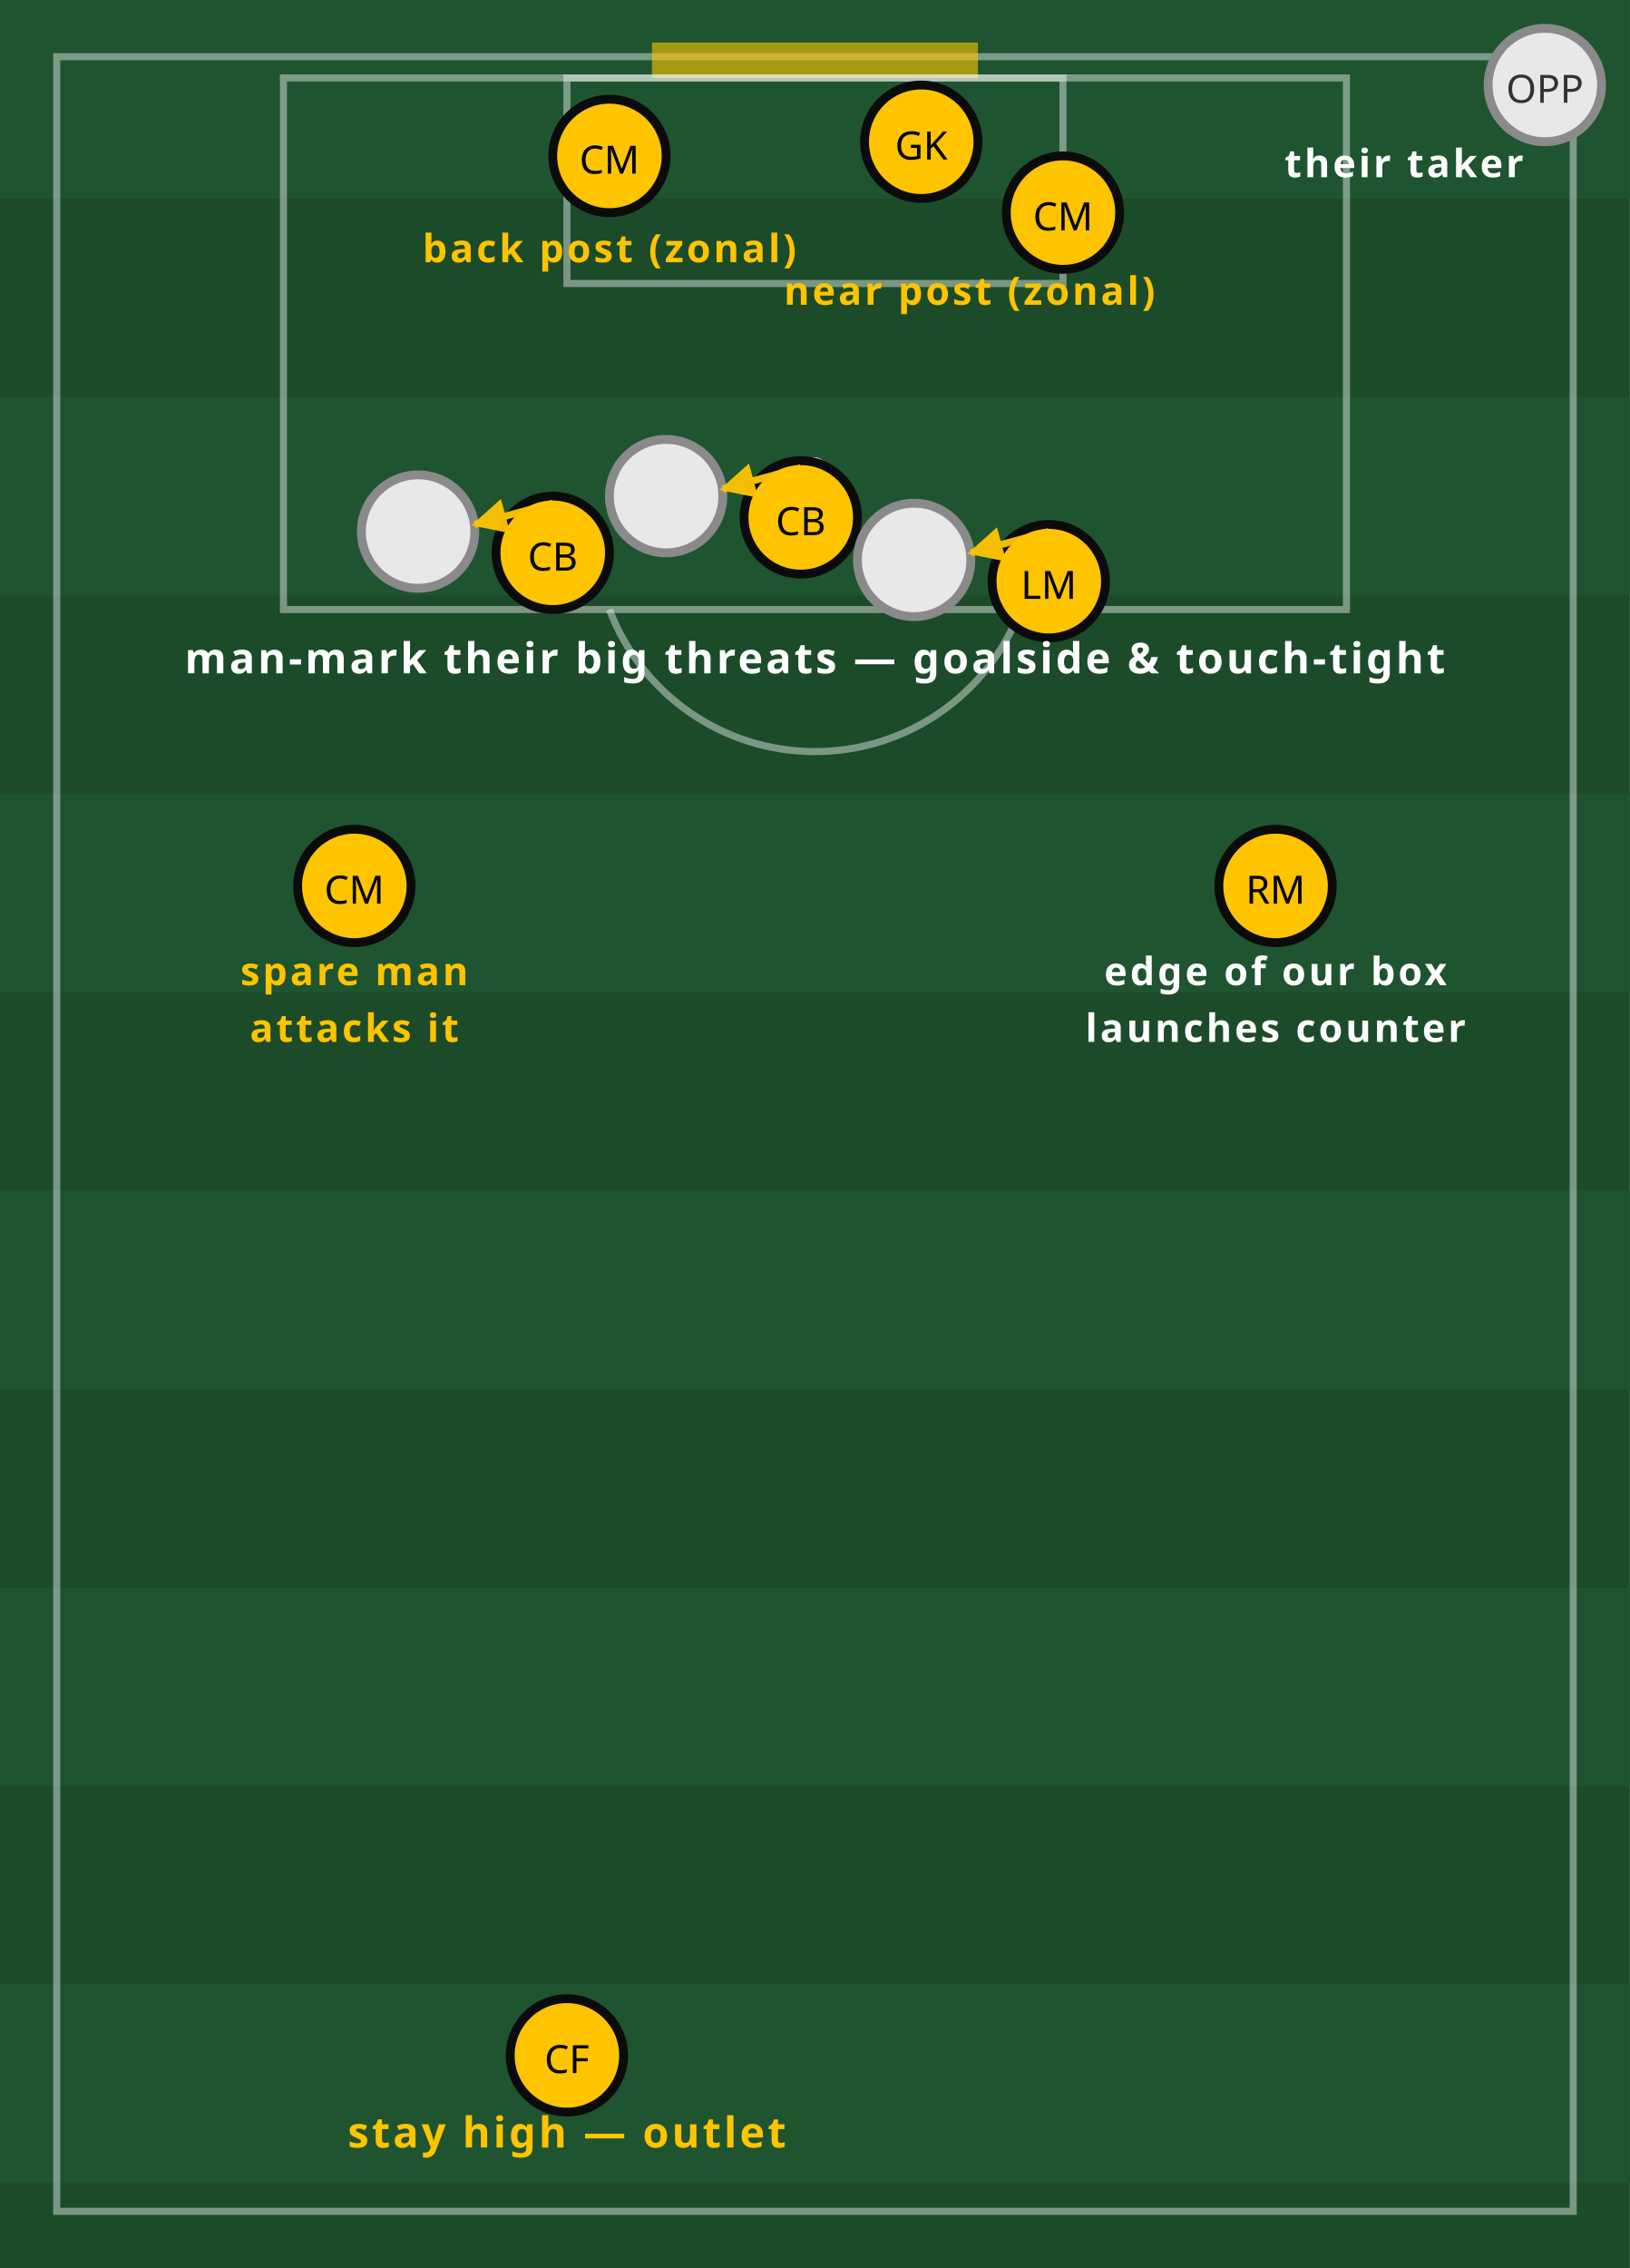
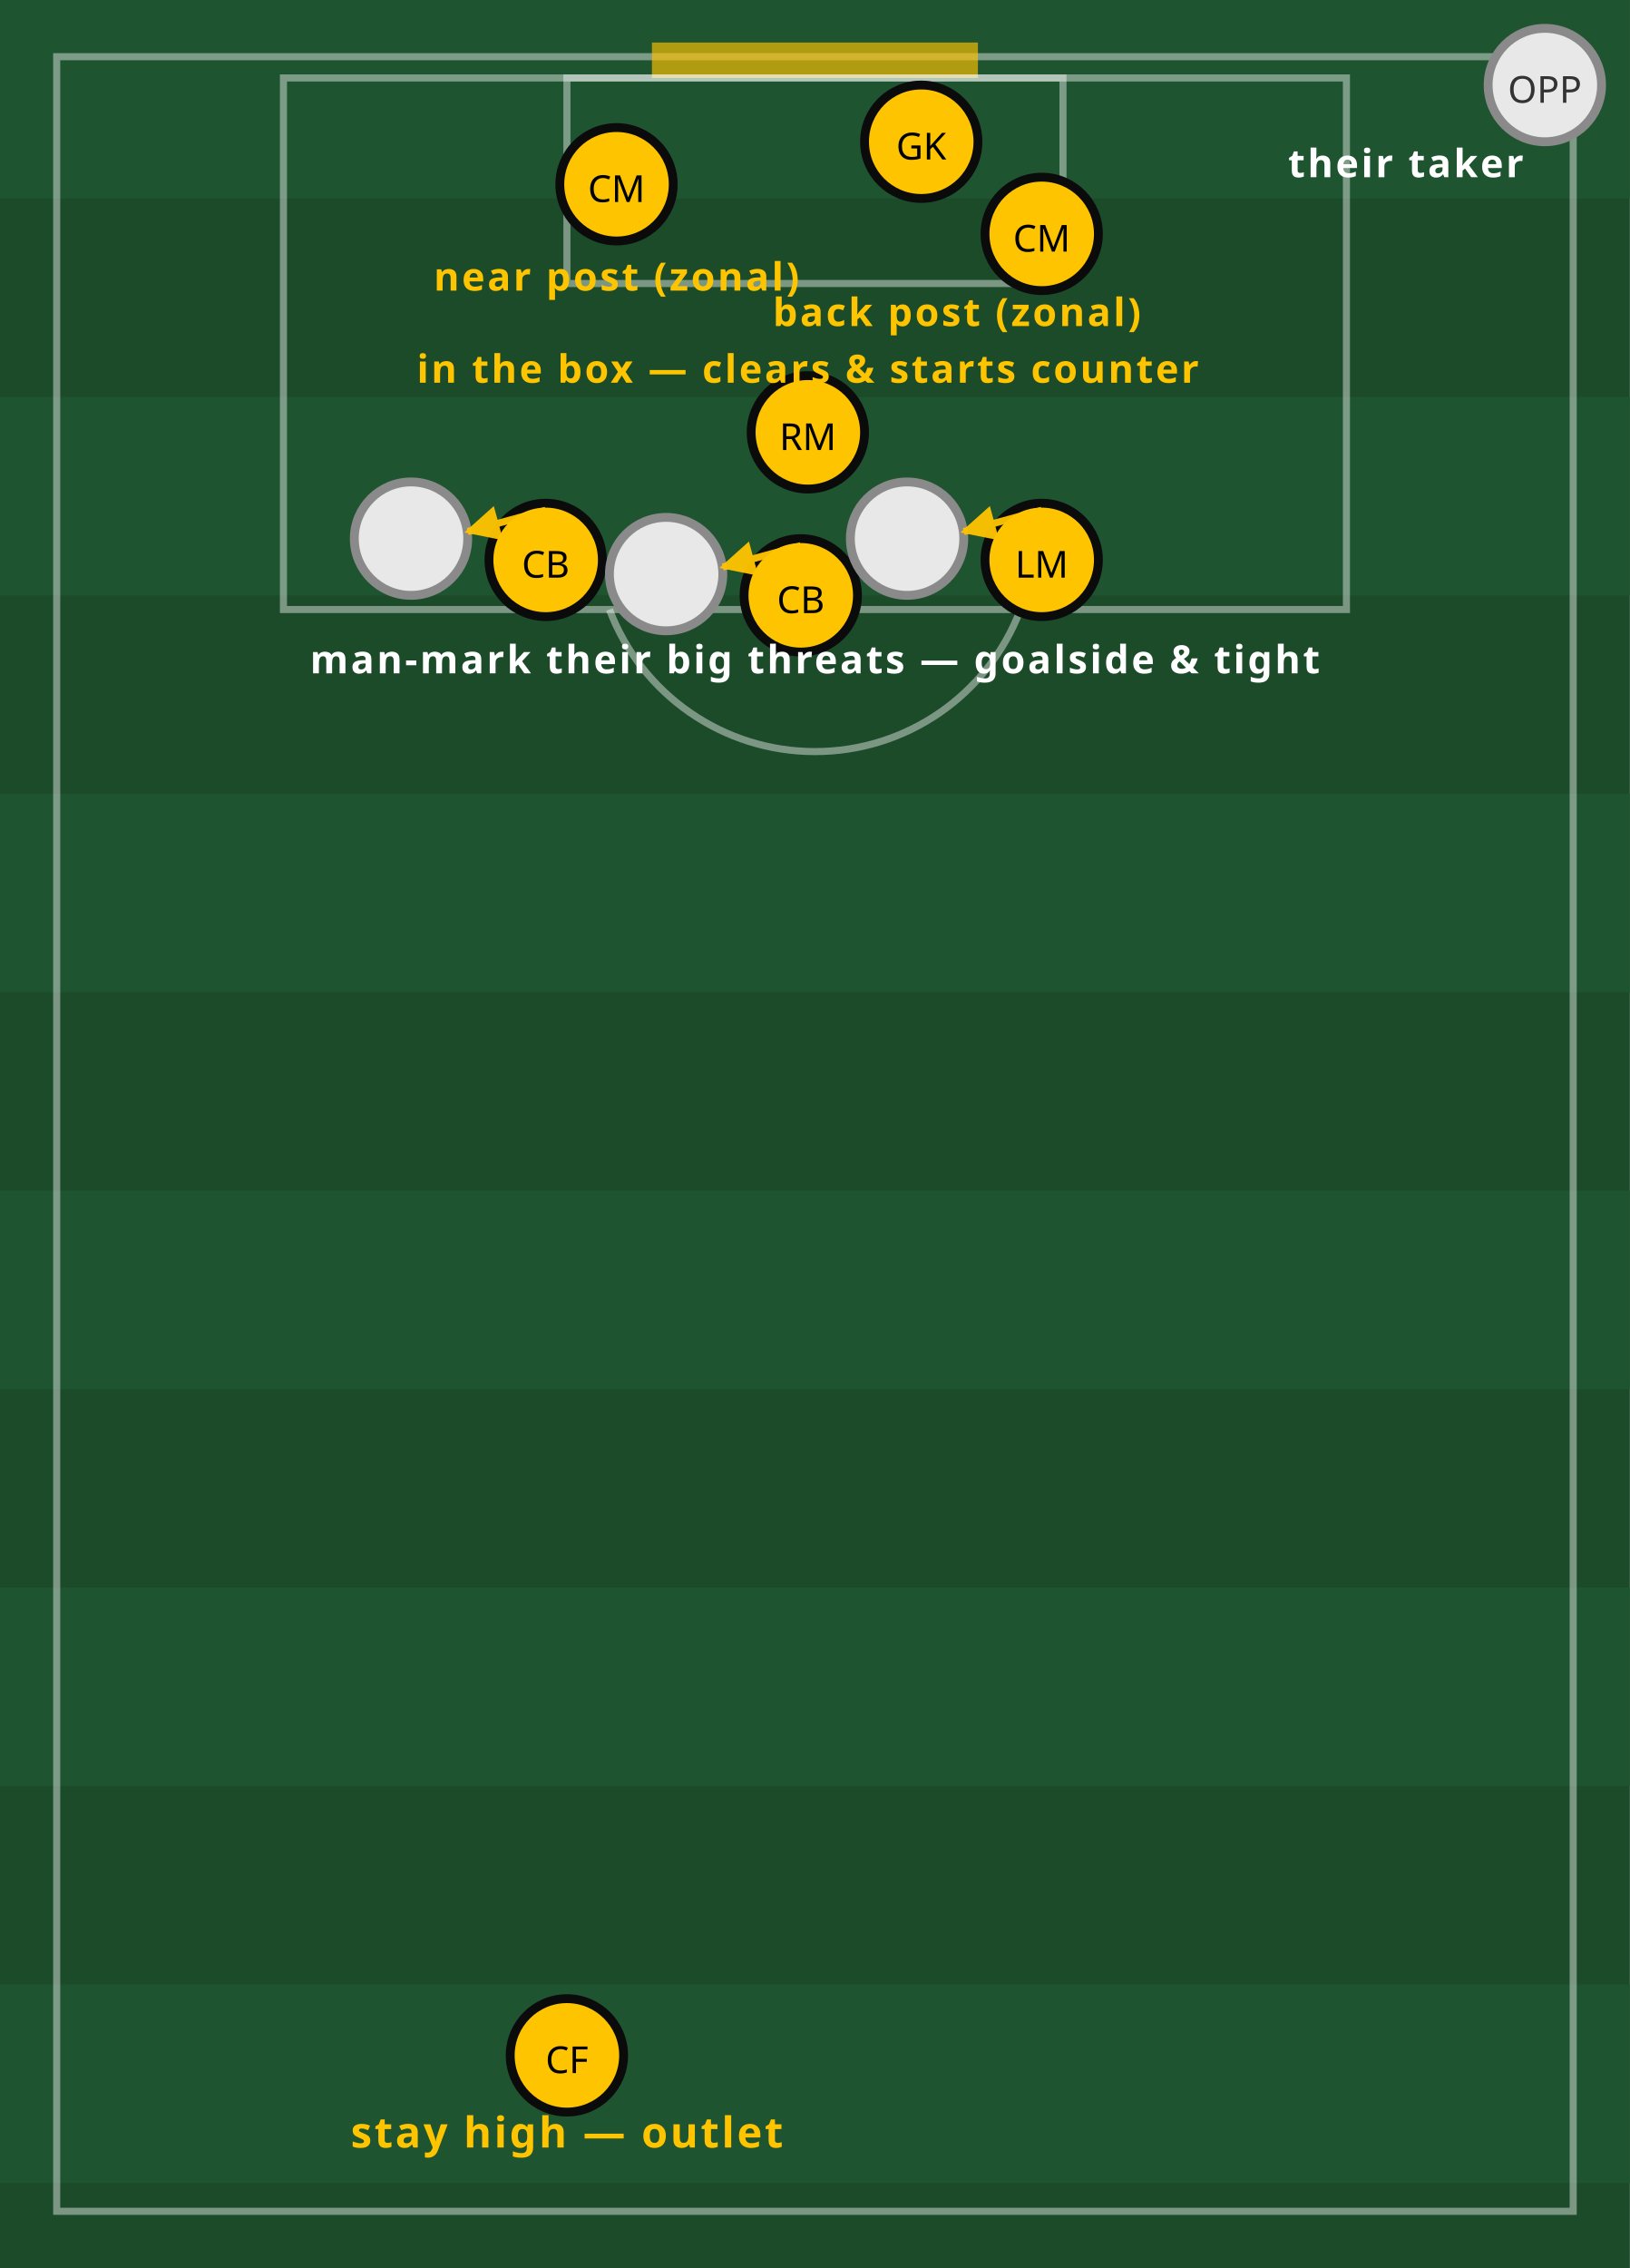
<svg xmlns="http://www.w3.org/2000/svg" viewBox="0 0 460 640" role="img" aria-label="Defending a corner">
  <defs>
    <marker id="ah" viewBox="0 0 10 10" refX="9" refY="5" markerWidth="5" markerHeight="5" orient="auto-start-reverse">
      <path d="M 0 0 L 10 5 L 0 10 z" fill="#FFC400" />
    </marker>
  </defs>
  <rect x="0" y="0" width="460" height="640" fill="#1C4B2A" />
  <rect x="0" y="0" width="460" height="56" fill="#1F5430" />
  <rect x="0" y="112" width="460" height="56" fill="#1F5430" />
  <rect x="0" y="224" width="460" height="56" fill="#1F5430" />
  <rect x="0" y="336" width="460" height="56" fill="#1F5430" />
  <rect x="0" y="448" width="460" height="56" fill="#1F5430" />
  <rect x="0" y="560" width="460" height="56" fill="#1F5430" />
  <rect x="16" y="16" width="428" height="608" stroke="#ffffff" stroke-opacity=".42" fill="none" stroke-width="2" />
-   <rect x="184.0" y="12" width="92" height="10" fill="#FFC400" fill-opacity=".6" />
+   <rect x="184.0" y="12" width="92" height="10" fill="#FFC400" fill-opacity=".65" />
  <rect x="80.0" y="22" width="300" height="150" stroke="#ffffff" stroke-opacity=".42" fill="none" stroke-width="2" />
  <rect x="160.0" y="22" width="140" height="58" stroke="#ffffff" stroke-opacity=".42" fill="none" stroke-width="2" />
  <circle cx="230.0" cy="132" r="3" fill="#ffffff" fill-opacity=".6" />
  <path d="M 172.0 172 A 62 62 0 0 0 288.0 172" stroke="#ffffff" stroke-opacity=".42" fill="none" stroke-width="2" />
  <circle cx="436" cy="24" r="16" fill="#E8E8E8" stroke="#8A8A8A" stroke-width="2.5" />
-   <text x="436" y="29" fill="#333333" font-family="Archivo Black,sans-serif" font-size="11" text-anchor="middle">OPP</text>
-   <text x="430" y="50" fill="#ffffff" font-family="Barlow Condensed,sans-serif" font-size="11" font-weight="600" text-anchor="end" letter-spacing=".8">their taker</text>
+   <text x="436" y="29" fill="#333333" font-family="Archivo Black,sans-serif" font-size="10.5" text-anchor="middle">OPP</text>
+   <text x="430" y="50" fill="#ffffff" font-family="Barlow Condensed,sans-serif" font-size="11" font-weight="600" text-anchor="end" letter-spacing=".7">their taker</text>
  <circle cx="260.0" cy="40" r="16" fill="#FFC400" stroke="#0B0B0C" stroke-width="2.5" />
-   <text x="260.0" y="45" fill="#000000" font-family="Archivo Black,sans-serif" font-size="11" text-anchor="middle">GK</text>
-   <circle cx="172.0" cy="44" r="16" fill="#FFC400" stroke="#0B0B0C" stroke-width="2.5" />
-   <text x="172.0" y="49" fill="#000000" font-family="Archivo Black,sans-serif" font-size="11" text-anchor="middle">CM</text>
-   <text x="172.0" y="74" fill="#FFC400" font-family="Barlow Condensed,sans-serif" font-size="11" font-weight="600" text-anchor="middle" letter-spacing=".8">back post (zonal)</text>
-   <circle cx="300.0" cy="60" r="16" fill="#FFC400" stroke="#0B0B0C" stroke-width="2.5" />
-   <text x="300.0" y="65" fill="#000000" font-family="Archivo Black,sans-serif" font-size="11" text-anchor="middle">CM</text>
-   <text x="326.0" y="86" fill="#FFC400" font-family="Barlow Condensed,sans-serif" font-size="11" font-weight="600" text-anchor="end" letter-spacing=".8">near post (zonal)</text>
-   <circle cx="118.0" cy="150" r="16" fill="#E8E8E8" stroke="#8A8A8A" stroke-width="2.5" />
-   <text x="118.0" y="155" fill="#333333" font-family="Archivo Black,sans-serif" font-size="11" text-anchor="middle" />
-   <circle cx="156.0" cy="156" r="16" fill="#FFC400" stroke="#0B0B0C" stroke-width="2.5" />
-   <text x="156.0" y="161" fill="#000000" font-family="Archivo Black,sans-serif" font-size="11" text-anchor="middle">CB</text>
-   <line x1="156.0" y1="142" x2="134.0" y2="148" stroke="#FFC400" stroke-width="2" marker-end="url(#ah)" opacity=".95" />
-   <circle cx="188.0" cy="140" r="16" fill="#E8E8E8" stroke="#8A8A8A" stroke-width="2.5" />
-   <text x="188.0" y="145" fill="#333333" font-family="Archivo Black,sans-serif" font-size="11" text-anchor="middle" />
-   <circle cx="226.0" cy="146" r="16" fill="#FFC400" stroke="#0B0B0C" stroke-width="2.5" />
-   <text x="226.0" y="151" fill="#000000" font-family="Archivo Black,sans-serif" font-size="11" text-anchor="middle">CB</text>
-   <line x1="226.0" y1="132" x2="204.0" y2="138" stroke="#FFC400" stroke-width="2" marker-end="url(#ah)" opacity=".95" />
-   <circle cx="258.0" cy="158" r="16" fill="#E8E8E8" stroke="#8A8A8A" stroke-width="2.5" />
-   <text x="258.0" y="163" fill="#333333" font-family="Archivo Black,sans-serif" font-size="11" text-anchor="middle" />
-   <circle cx="296.0" cy="164" r="16" fill="#FFC400" stroke="#0B0B0C" stroke-width="2.5" />
-   <text x="296.0" y="169" fill="#000000" font-family="Archivo Black,sans-serif" font-size="11" text-anchor="middle">LM</text>
-   <line x1="296.0" y1="150" x2="274.0" y2="156" stroke="#FFC400" stroke-width="2" marker-end="url(#ah)" opacity=".95" />
-   <text x="230.0" y="190" fill="#ffffff" font-family="Barlow Condensed,sans-serif" font-size="12" font-weight="600" text-anchor="middle" letter-spacing=".8">man-mark their big threats — goalside &amp; touch-tight</text>
-   <circle cx="100.0" cy="250" r="16" fill="#FFC400" stroke="#0B0B0C" stroke-width="2.5" />
-   <text x="100.0" y="255" fill="#000000" font-family="Archivo Black,sans-serif" font-size="11" text-anchor="middle">CM</text>
-   <text x="100.0" y="278" fill="#FFC400" font-family="Barlow Condensed,sans-serif" font-size="11" font-weight="600" text-anchor="middle" letter-spacing=".8">spare man</text>
-   <text x="100.0" y="294" fill="#FFC400" font-family="Barlow Condensed,sans-serif" font-size="11" font-weight="600" text-anchor="middle" letter-spacing=".8">attacks it</text>
-   <circle cx="360.0" cy="250" r="16" fill="#FFC400" stroke="#0B0B0C" stroke-width="2.5" />
-   <text x="360.0" y="255" fill="#000000" font-family="Archivo Black,sans-serif" font-size="11" text-anchor="middle">RM</text>
-   <text x="360.0" y="278" fill="#ffffff" font-family="Barlow Condensed,sans-serif" font-size="11" font-weight="600" text-anchor="middle" letter-spacing=".8">edge of our box</text>
-   <text x="360.0" y="294" fill="#ffffff" font-family="Barlow Condensed,sans-serif" font-size="11" font-weight="600" text-anchor="middle" letter-spacing=".8">launches counter</text>
+   <text x="260.0" y="45" fill="#000000" font-family="Archivo Black,sans-serif" font-size="10.5" text-anchor="middle">GK</text>
+   <circle cx="174.0" cy="52" r="16" fill="#FFC400" stroke="#0B0B0C" stroke-width="2.5" />
+   <text x="174.0" y="57" fill="#000000" font-family="Archivo Black,sans-serif" font-size="10.5" text-anchor="middle">CM</text>
+   <text x="174.0" y="82" fill="#FFC400" font-family="Barlow Condensed,sans-serif" font-size="11" font-weight="600" text-anchor="middle" letter-spacing=".7">near post (zonal)</text>
+   <circle cx="294.0" cy="66" r="16" fill="#FFC400" stroke="#0B0B0C" stroke-width="2.5" />
+   <text x="294.0" y="71" fill="#000000" font-family="Archivo Black,sans-serif" font-size="10.5" text-anchor="middle">CM</text>
+   <text x="322.0" y="92" fill="#FFC400" font-family="Barlow Condensed,sans-serif" font-size="11" font-weight="600" text-anchor="end" letter-spacing=".7">back post (zonal)</text>
+   <circle cx="116.0" cy="152" r="16" fill="#E8E8E8" stroke="#8A8A8A" stroke-width="2.5" />
+   <text x="116.0" y="157" fill="#333333" font-family="Archivo Black,sans-serif" font-size="10.5" text-anchor="middle" />
+   <circle cx="154.0" cy="158" r="16" fill="#FFC400" stroke="#0B0B0C" stroke-width="2.5" />
+   <text x="154.0" y="163" fill="#000000" font-family="Archivo Black,sans-serif" font-size="10.5" text-anchor="middle">CB</text>
+   <line x1="154.0" y1="144" x2="132.0" y2="150" stroke="#FFC400" stroke-width="2" marker-end="url(#ah)" opacity=".95" />
+   <circle cx="188.0" cy="162" r="16" fill="#E8E8E8" stroke="#8A8A8A" stroke-width="2.5" />
+   <text x="188.0" y="167" fill="#333333" font-family="Archivo Black,sans-serif" font-size="10.5" text-anchor="middle" />
+   <circle cx="226.0" cy="168" r="16" fill="#FFC400" stroke="#0B0B0C" stroke-width="2.5" />
+   <text x="226.0" y="173" fill="#000000" font-family="Archivo Black,sans-serif" font-size="10.5" text-anchor="middle">CB</text>
+   <line x1="226.0" y1="154" x2="204.0" y2="160" stroke="#FFC400" stroke-width="2" marker-end="url(#ah)" opacity=".95" />
+   <circle cx="256.0" cy="152" r="16" fill="#E8E8E8" stroke="#8A8A8A" stroke-width="2.5" />
+   <text x="256.0" y="157" fill="#333333" font-family="Archivo Black,sans-serif" font-size="10.5" text-anchor="middle" />
+   <circle cx="294.0" cy="158" r="16" fill="#FFC400" stroke="#0B0B0C" stroke-width="2.5" />
+   <text x="294.0" y="163" fill="#000000" font-family="Archivo Black,sans-serif" font-size="10.5" text-anchor="middle">LM</text>
+   <line x1="294.0" y1="144" x2="272.0" y2="150" stroke="#FFC400" stroke-width="2" marker-end="url(#ah)" opacity=".95" />
+   <text x="230.0" y="190" fill="#ffffff" font-family="Barlow Condensed,sans-serif" font-size="11" font-weight="600" text-anchor="middle" letter-spacing=".7">man-mark their big threats — goalside &amp; tight</text>
+   <circle cx="228.0" cy="122" r="16" fill="#FFC400" stroke="#0B0B0C" stroke-width="2.5" />
+   <text x="228.0" y="127" fill="#000000" font-family="Archivo Black,sans-serif" font-size="10.5" text-anchor="middle">RM</text>
+   <text x="228.0" y="108" fill="#FFC400" font-family="Barlow Condensed,sans-serif" font-size="11" font-weight="600" text-anchor="middle" letter-spacing=".7">in the box — clears &amp; starts counter</text>
  <circle cx="160.0" cy="580" r="16" fill="#FFC400" stroke="#0B0B0C" stroke-width="2.5" />
-   <text x="160.0" y="585" fill="#000000" font-family="Archivo Black,sans-serif" font-size="11" text-anchor="middle">CF</text>
-   <text x="160.0" y="606" fill="#FFC400" font-family="Barlow Condensed,sans-serif" font-size="12" font-weight="600" text-anchor="middle" letter-spacing=".8">stay high — outlet</text>
+   <text x="160.0" y="585" fill="#000000" font-family="Archivo Black,sans-serif" font-size="10.5" text-anchor="middle">CF</text>
+   <text x="160.0" y="606" fill="#FFC400" font-family="Barlow Condensed,sans-serif" font-size="12" font-weight="600" text-anchor="middle" letter-spacing=".7">stay high — outlet</text>
</svg>
